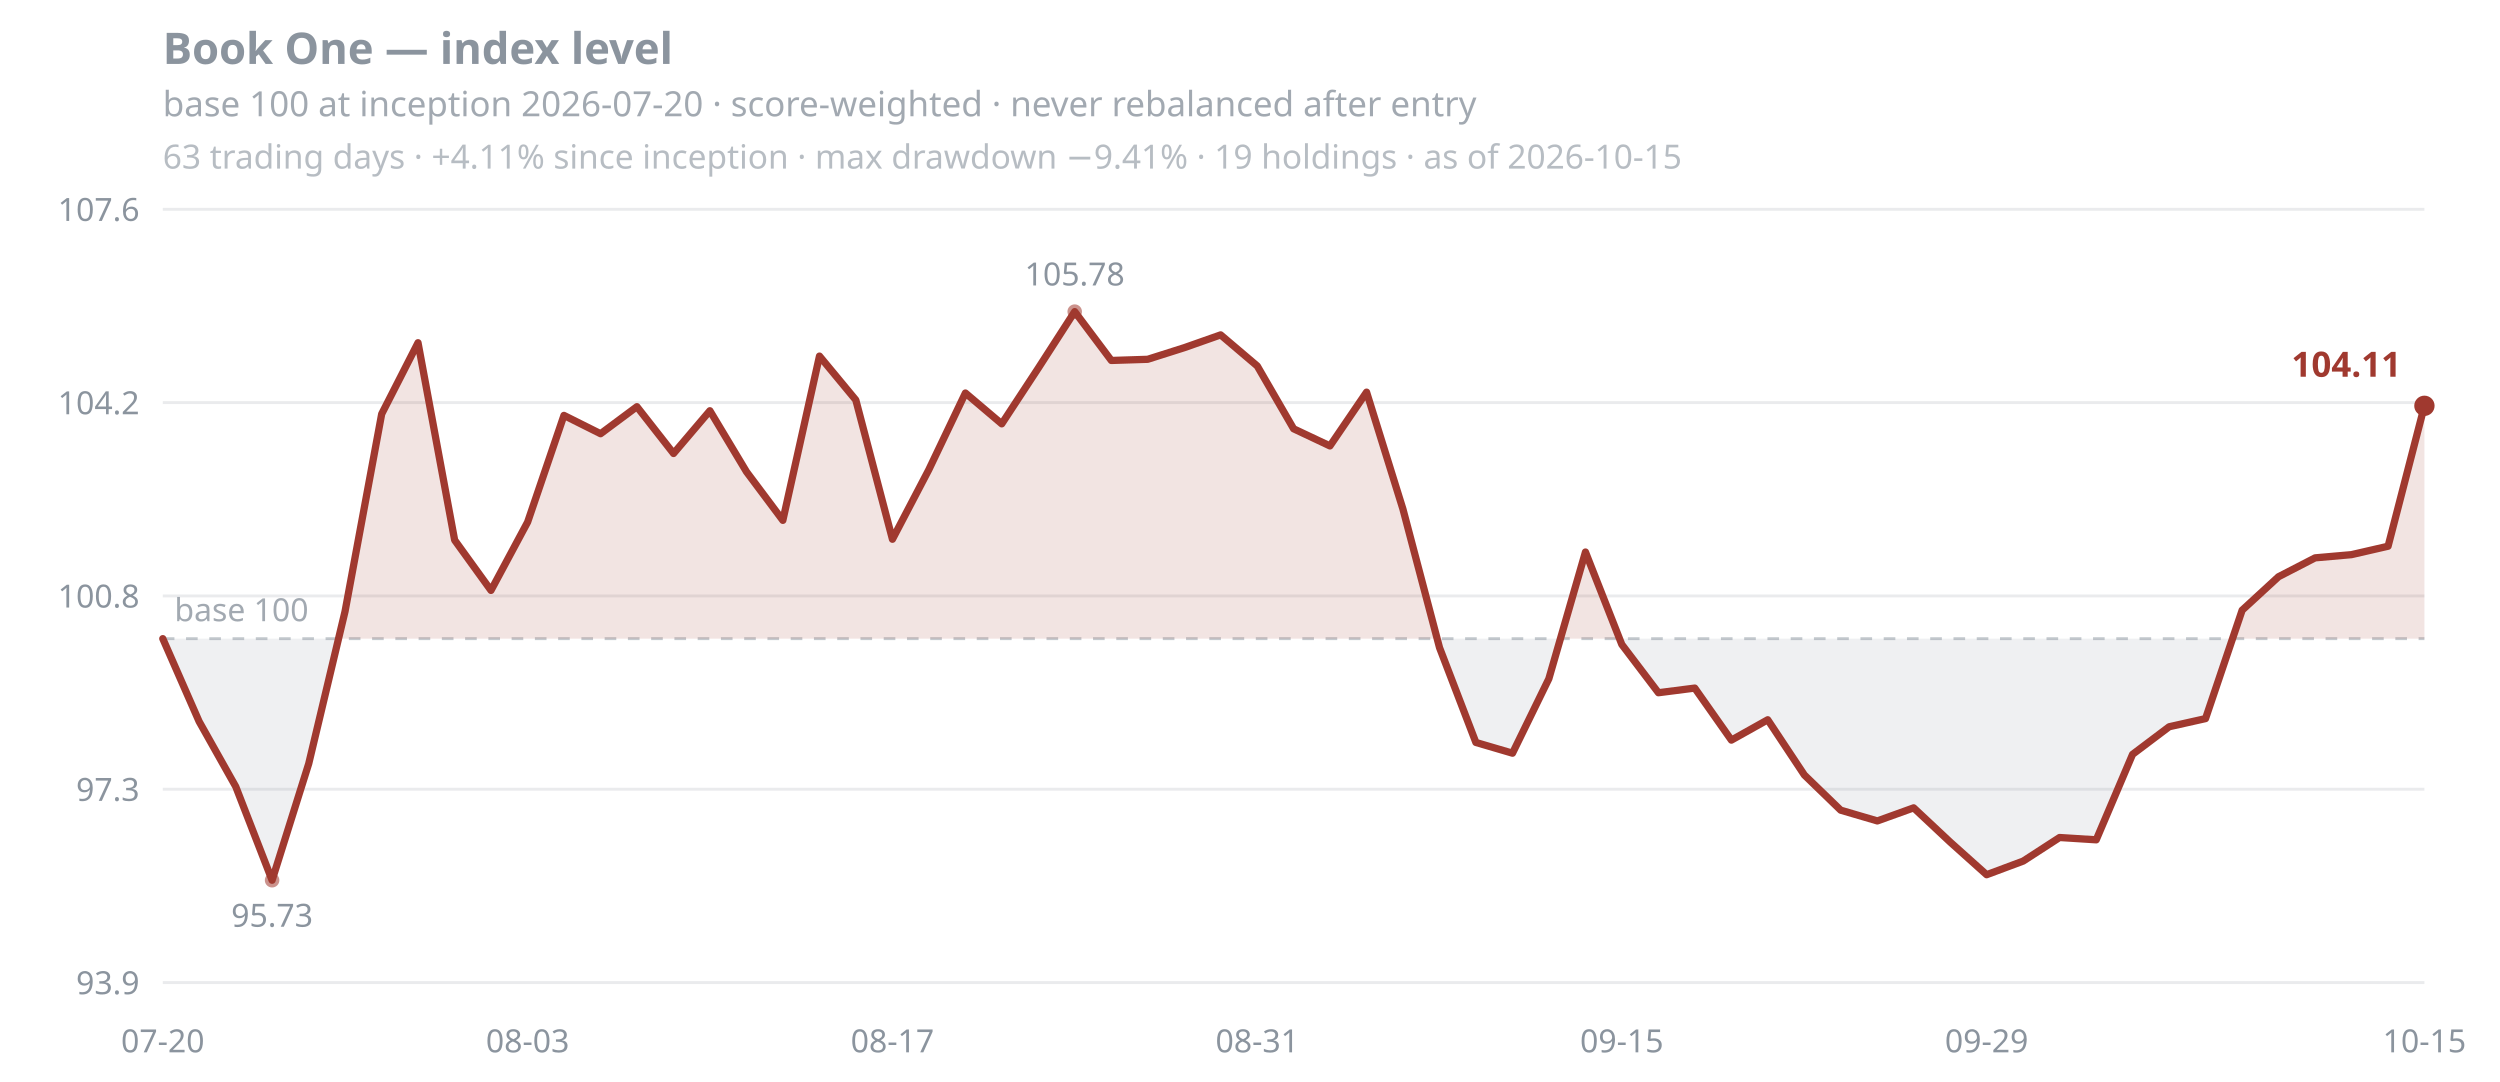
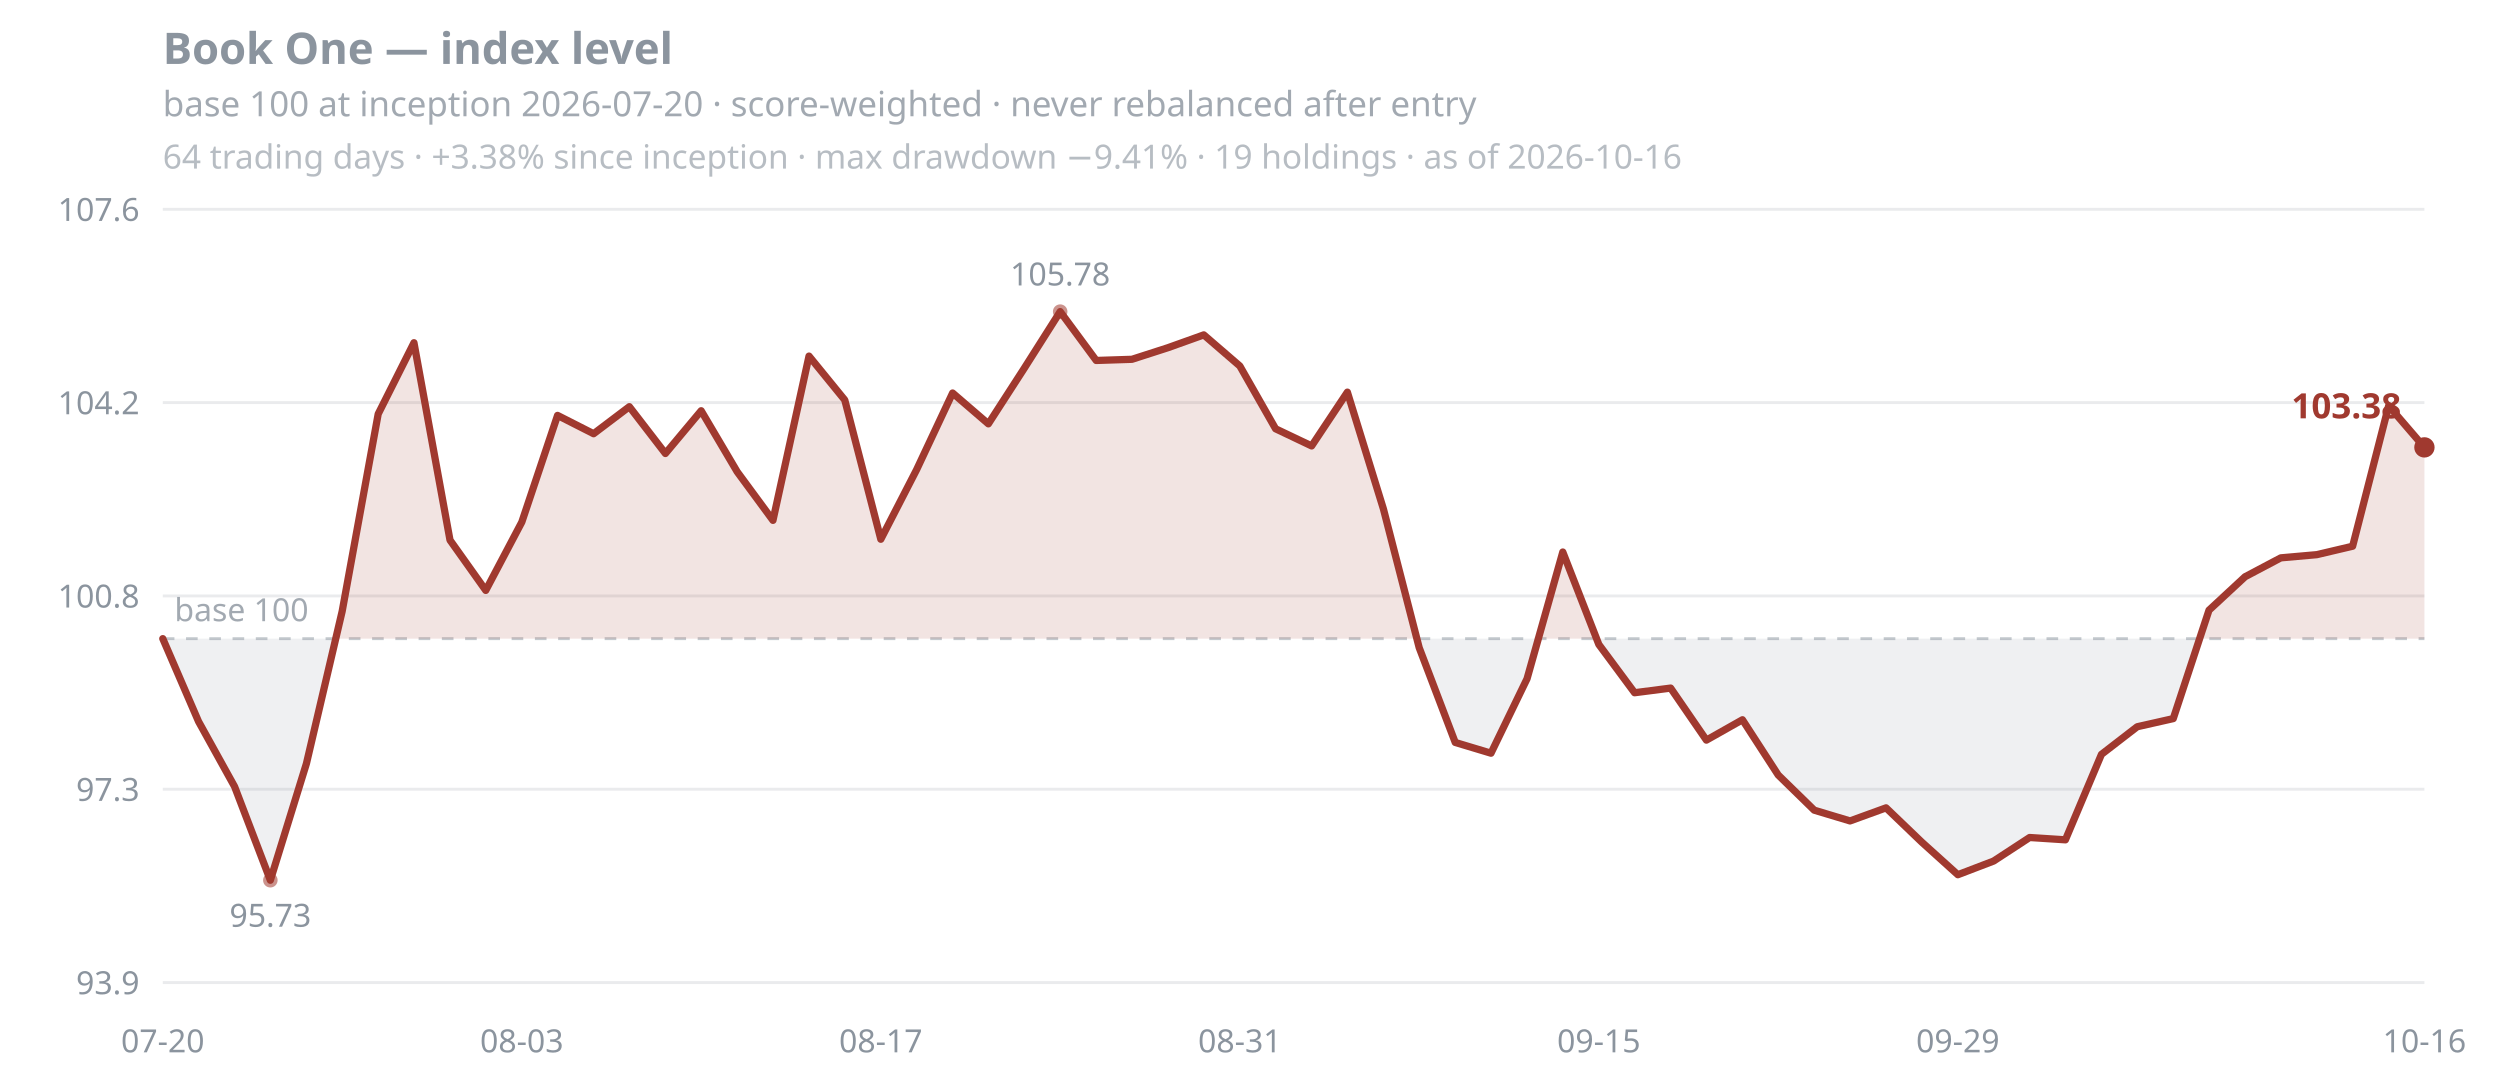
<svg xmlns="http://www.w3.org/2000/svg" viewBox="0 0 860 372" font-family="ui-sans-serif,system-ui,sans-serif">
  <text x="56" y="22" font-size="15" font-weight="600" fill="#8b949e">Book One — index level</text>
  <text x="56" y="40" font-size="12" fill="#8b949e" opacity="0.8">base 100 at inception 2026-07-20 · score-weighted · never rebalanced after entry</text>
-   <text x="56" y="58" font-size="11.5" fill="#8b949e" opacity="0.62">63 trading days · +4.11% since inception · max drawdown −9.41% · 19 holdings · as of 2026-10-15</text>
+   <text x="56" y="58" font-size="11.5" fill="#8b949e" opacity="0.62">64 trading days · +3.38% since inception · max drawdown −9.41% · 19 holdings · as of 2026-10-16</text>
  <line x1="56" y1="338.0" x2="834" y2="338.0" stroke="#8b949e" stroke-opacity="0.18" />
  <text x="48" y="342.0" font-size="11" fill="#8b949e" text-anchor="end">93.9</text>
  <line x1="56" y1="271.5" x2="834" y2="271.5" stroke="#8b949e" stroke-opacity="0.18" />
  <text x="48" y="275.5" font-size="11" fill="#8b949e" text-anchor="end">97.3</text>
  <line x1="56" y1="205.0" x2="834" y2="205.0" stroke="#8b949e" stroke-opacity="0.18" />
  <text x="48" y="209.0" font-size="11" fill="#8b949e" text-anchor="end">100.8</text>
  <line x1="56" y1="138.5" x2="834" y2="138.5" stroke="#8b949e" stroke-opacity="0.18" />
  <text x="48" y="142.5" font-size="11" fill="#8b949e" text-anchor="end">104.2</text>
  <line x1="56" y1="72.0" x2="834" y2="72.0" stroke="#8b949e" stroke-opacity="0.18" />
  <text x="48" y="76.0" font-size="11" fill="#8b949e" text-anchor="end">107.6</text>
  <line x1="56" y1="219.7" x2="834" y2="219.7" stroke="#8b949e" stroke-opacity="0.5" stroke-dasharray="4 4" />
  <text x="60" y="213.7" font-size="11" fill="#8b949e" text-anchor="start" opacity="0.8">base 100</text>
  <text x="56.0" y="362" font-size="11" fill="#8b949e" text-anchor="middle">07-20</text>
-   <text x="181.5" y="362" font-size="11" fill="#8b949e" text-anchor="middle">08-03</text>
-   <text x="307.0" y="362" font-size="11" fill="#8b949e" text-anchor="middle">08-17</text>
-   <text x="432.5" y="362" font-size="11" fill="#8b949e" text-anchor="middle">08-31</text>
-   <text x="557.9" y="362" font-size="11" fill="#8b949e" text-anchor="middle">09-15</text>
-   <text x="683.4" y="362" font-size="11" fill="#8b949e" text-anchor="middle">09-29</text>
-   <text x="834.0" y="362" font-size="11" fill="#8b949e" text-anchor="middle">10-15</text>
+   <text x="179.5" y="362" font-size="11" fill="#8b949e" text-anchor="middle">08-03</text>
+   <text x="303.0" y="362" font-size="11" fill="#8b949e" text-anchor="middle">08-17</text>
+   <text x="426.5" y="362" font-size="11" fill="#8b949e" text-anchor="middle">08-31</text>
+   <text x="550.0" y="362" font-size="11" fill="#8b949e" text-anchor="middle">09-15</text>
+   <text x="673.5" y="362" font-size="11" fill="#8b949e" text-anchor="middle">09-29</text>
+   <text x="834.0" y="362" font-size="11" fill="#8b949e" text-anchor="middle">10-16</text>
  <defs>
    <clipPath id="above">
      <rect x="56" y="72" width="778" height="147.7" />
    </clipPath>
    <clipPath id="below">
      <rect x="56" y="219.7" width="778" height="118.3" />
    </clipPath>
  </defs>
-   <polygon points="56.0,219.7 56.0,219.7 68.5,248.2 81.1,270.6 93.6,302.8 106.2,262.7 118.7,210.3 131.3,142.4 143.8,117.9 156.4,185.8 168.9,203.1 181.5,179.6 194.0,142.9 206.6,149.2 219.1,139.9 231.7,156.0 244.2,141.3 256.8,162.3 269.3,179.0 281.9,122.5 294.4,137.6 307.0,185.5 319.5,161.6 332.1,135.2 344.6,145.8 357.2,126.6 369.7,107.2 382.3,124.0 394.8,123.6 407.4,119.6 419.9,115.2 432.5,125.9 445.0,147.5 457.5,153.4 470.1,134.9 482.6,175.1 495.2,222.8 507.7,255.4 520.3,259.1 532.8,233.5 545.4,189.9 557.9,221.7 570.5,238.3 583.0,236.7 595.6,254.6 608.1,247.6 620.7,266.6 633.2,278.7 645.8,282.4 658.3,277.9 670.9,289.7 683.4,300.9 696.0,296.2 708.5,288.1 721.1,288.9 733.6,259.5 746.2,250.0 758.7,247.2 771.3,209.9 783.8,198.4 796.4,191.9 808.9,190.8 821.5,187.9 834.0,139.6 834.0,219.7" fill="#a0392f" fill-opacity="0.14" clip-path="url(#above)" />
-   <polygon points="56.0,219.7 56.0,219.7 68.5,248.2 81.1,270.6 93.6,302.8 106.2,262.7 118.7,210.3 131.3,142.4 143.8,117.9 156.4,185.8 168.9,203.1 181.5,179.6 194.0,142.9 206.6,149.2 219.1,139.9 231.7,156.0 244.2,141.3 256.8,162.3 269.3,179.0 281.9,122.5 294.4,137.6 307.0,185.5 319.5,161.6 332.1,135.2 344.6,145.8 357.2,126.6 369.7,107.2 382.3,124.0 394.8,123.6 407.4,119.6 419.9,115.2 432.5,125.9 445.0,147.5 457.5,153.4 470.1,134.9 482.6,175.1 495.2,222.8 507.7,255.4 520.3,259.1 532.8,233.5 545.4,189.9 557.9,221.7 570.5,238.3 583.0,236.7 595.6,254.6 608.1,247.6 620.7,266.6 633.2,278.7 645.8,282.4 658.3,277.9 670.9,289.7 683.4,300.9 696.0,296.2 708.5,288.1 721.1,288.9 733.6,259.5 746.2,250.0 758.7,247.2 771.3,209.9 783.8,198.4 796.4,191.9 808.9,190.8 821.5,187.9 834.0,139.6 834.0,219.7" fill="#8b949e" fill-opacity="0.14" clip-path="url(#below)" />
-   <polyline points="56.0,219.7 68.5,248.2 81.1,270.6 93.6,302.8 106.2,262.7 118.7,210.3 131.3,142.4 143.8,117.9 156.4,185.8 168.9,203.1 181.5,179.6 194.0,142.9 206.6,149.2 219.1,139.9 231.7,156.0 244.2,141.3 256.8,162.3 269.3,179.0 281.9,122.5 294.4,137.6 307.0,185.5 319.5,161.6 332.1,135.2 344.6,145.8 357.2,126.6 369.7,107.2 382.3,124.0 394.8,123.6 407.4,119.6 419.9,115.2 432.5,125.9 445.0,147.5 457.5,153.4 470.1,134.9 482.6,175.1 495.2,222.8 507.7,255.4 520.3,259.1 532.8,233.5 545.4,189.9 557.9,221.7 570.5,238.3 583.0,236.7 595.6,254.6 608.1,247.6 620.7,266.6 633.2,278.7 645.8,282.4 658.3,277.9 670.9,289.7 683.4,300.9 696.0,296.2 708.5,288.1 721.1,288.9 733.6,259.5 746.2,250.0 758.7,247.2 771.3,209.9 783.8,198.4 796.4,191.9 808.9,190.8 821.5,187.9 834.0,139.6" fill="none" stroke="#a0392f" stroke-width="2.5" stroke-linejoin="round" stroke-linecap="round" />
-   <circle cx="93.6" cy="302.8" r="2.5" fill="#a0392f" fill-opacity="0.55" />
-   <text x="93.6" y="318.8" font-size="11" fill="#8b949e" text-anchor="middle">95.73</text>
-   <circle cx="369.7" cy="107.2" r="2.5" fill="#a0392f" fill-opacity="0.55" />
-   <text x="369.7" y="98.2" font-size="11" fill="#8b949e" text-anchor="middle">105.78</text>
-   <circle cx="834.0" cy="139.6" r="3.5" fill="#a0392f" />
-   <text x="826.0" y="129.6" font-size="12" font-weight="600" fill="#a0392f" text-anchor="end">104.11</text>
+   <polygon points="56.0,219.7 56.0,219.7 68.3,248.2 80.7,270.6 93.0,302.8 105.4,262.7 117.7,210.3 130.1,142.4 142.4,117.9 154.8,185.8 167.1,203.1 179.5,179.6 191.8,142.9 204.2,149.2 216.5,139.9 228.9,156.0 241.2,141.3 253.6,162.3 265.9,179.0 278.3,122.5 290.6,137.6 303.0,185.5 315.3,161.6 327.7,135.2 340.0,145.8 352.4,126.6 364.7,107.2 377.1,124.0 389.4,123.6 401.8,119.6 414.1,115.2 426.5,125.9 438.8,147.5 451.2,153.4 463.5,134.9 475.9,175.1 488.2,222.8 500.6,255.4 512.9,259.1 525.3,233.5 537.6,189.9 550.0,221.7 562.3,238.3 574.7,236.7 587.0,254.6 599.4,247.6 611.7,266.6 624.1,278.7 636.4,282.4 648.8,277.9 661.1,289.7 673.5,300.9 685.8,296.2 698.2,288.1 710.5,288.9 722.9,259.5 735.2,250.0 747.6,247.2 759.9,209.9 772.3,198.4 784.6,191.9 797.0,190.8 809.3,187.9 821.7,139.6 834.0,153.9 834.0,219.7" fill="#a0392f" fill-opacity="0.14" clip-path="url(#above)" />
+   <polygon points="56.0,219.7 56.0,219.7 68.3,248.2 80.7,270.6 93.0,302.8 105.4,262.7 117.7,210.3 130.1,142.4 142.4,117.9 154.8,185.8 167.1,203.1 179.5,179.6 191.8,142.9 204.2,149.2 216.5,139.9 228.9,156.0 241.2,141.3 253.6,162.3 265.9,179.0 278.3,122.5 290.6,137.6 303.0,185.5 315.3,161.6 327.7,135.2 340.0,145.8 352.4,126.6 364.7,107.2 377.1,124.0 389.4,123.6 401.8,119.6 414.1,115.2 426.5,125.9 438.8,147.5 451.2,153.4 463.5,134.9 475.9,175.1 488.2,222.8 500.6,255.4 512.9,259.1 525.3,233.5 537.6,189.9 550.0,221.7 562.3,238.3 574.7,236.7 587.0,254.6 599.4,247.6 611.7,266.6 624.1,278.7 636.4,282.4 648.8,277.9 661.1,289.7 673.5,300.9 685.8,296.2 698.2,288.1 710.5,288.9 722.9,259.5 735.2,250.0 747.6,247.2 759.9,209.9 772.3,198.4 784.6,191.9 797.0,190.8 809.3,187.9 821.7,139.6 834.0,153.9 834.0,219.7" fill="#8b949e" fill-opacity="0.14" clip-path="url(#below)" />
+   <polyline points="56.0,219.7 68.3,248.2 80.7,270.6 93.0,302.8 105.4,262.7 117.7,210.3 130.1,142.4 142.4,117.9 154.8,185.8 167.1,203.1 179.5,179.6 191.8,142.9 204.2,149.2 216.5,139.9 228.9,156.0 241.2,141.3 253.6,162.3 265.9,179.0 278.3,122.5 290.6,137.6 303.0,185.5 315.3,161.6 327.7,135.2 340.0,145.8 352.4,126.6 364.7,107.2 377.1,124.0 389.4,123.6 401.8,119.6 414.1,115.2 426.5,125.9 438.8,147.5 451.2,153.4 463.5,134.9 475.9,175.1 488.2,222.8 500.6,255.4 512.9,259.1 525.3,233.5 537.6,189.9 550.0,221.7 562.3,238.3 574.7,236.7 587.0,254.6 599.4,247.6 611.7,266.6 624.1,278.7 636.4,282.4 648.8,277.9 661.1,289.7 673.5,300.9 685.8,296.2 698.2,288.1 710.5,288.9 722.9,259.5 735.2,250.0 747.6,247.2 759.9,209.9 772.3,198.4 784.6,191.9 797.0,190.8 809.3,187.9 821.7,139.6 834.0,153.9" fill="none" stroke="#a0392f" stroke-width="2.5" stroke-linejoin="round" stroke-linecap="round" />
+   <circle cx="93.0" cy="302.8" r="2.5" fill="#a0392f" fill-opacity="0.55" />
+   <text x="93.0" y="318.8" font-size="11" fill="#8b949e" text-anchor="middle">95.73</text>
+   <circle cx="364.7" cy="107.2" r="2.5" fill="#a0392f" fill-opacity="0.55" />
+   <text x="364.7" y="98.2" font-size="11" fill="#8b949e" text-anchor="middle">105.78</text>
+   <circle cx="834.0" cy="153.9" r="3.5" fill="#a0392f" />
+   <text x="826.0" y="143.9" font-size="12" font-weight="600" fill="#a0392f" text-anchor="end">103.38</text>
</svg>
